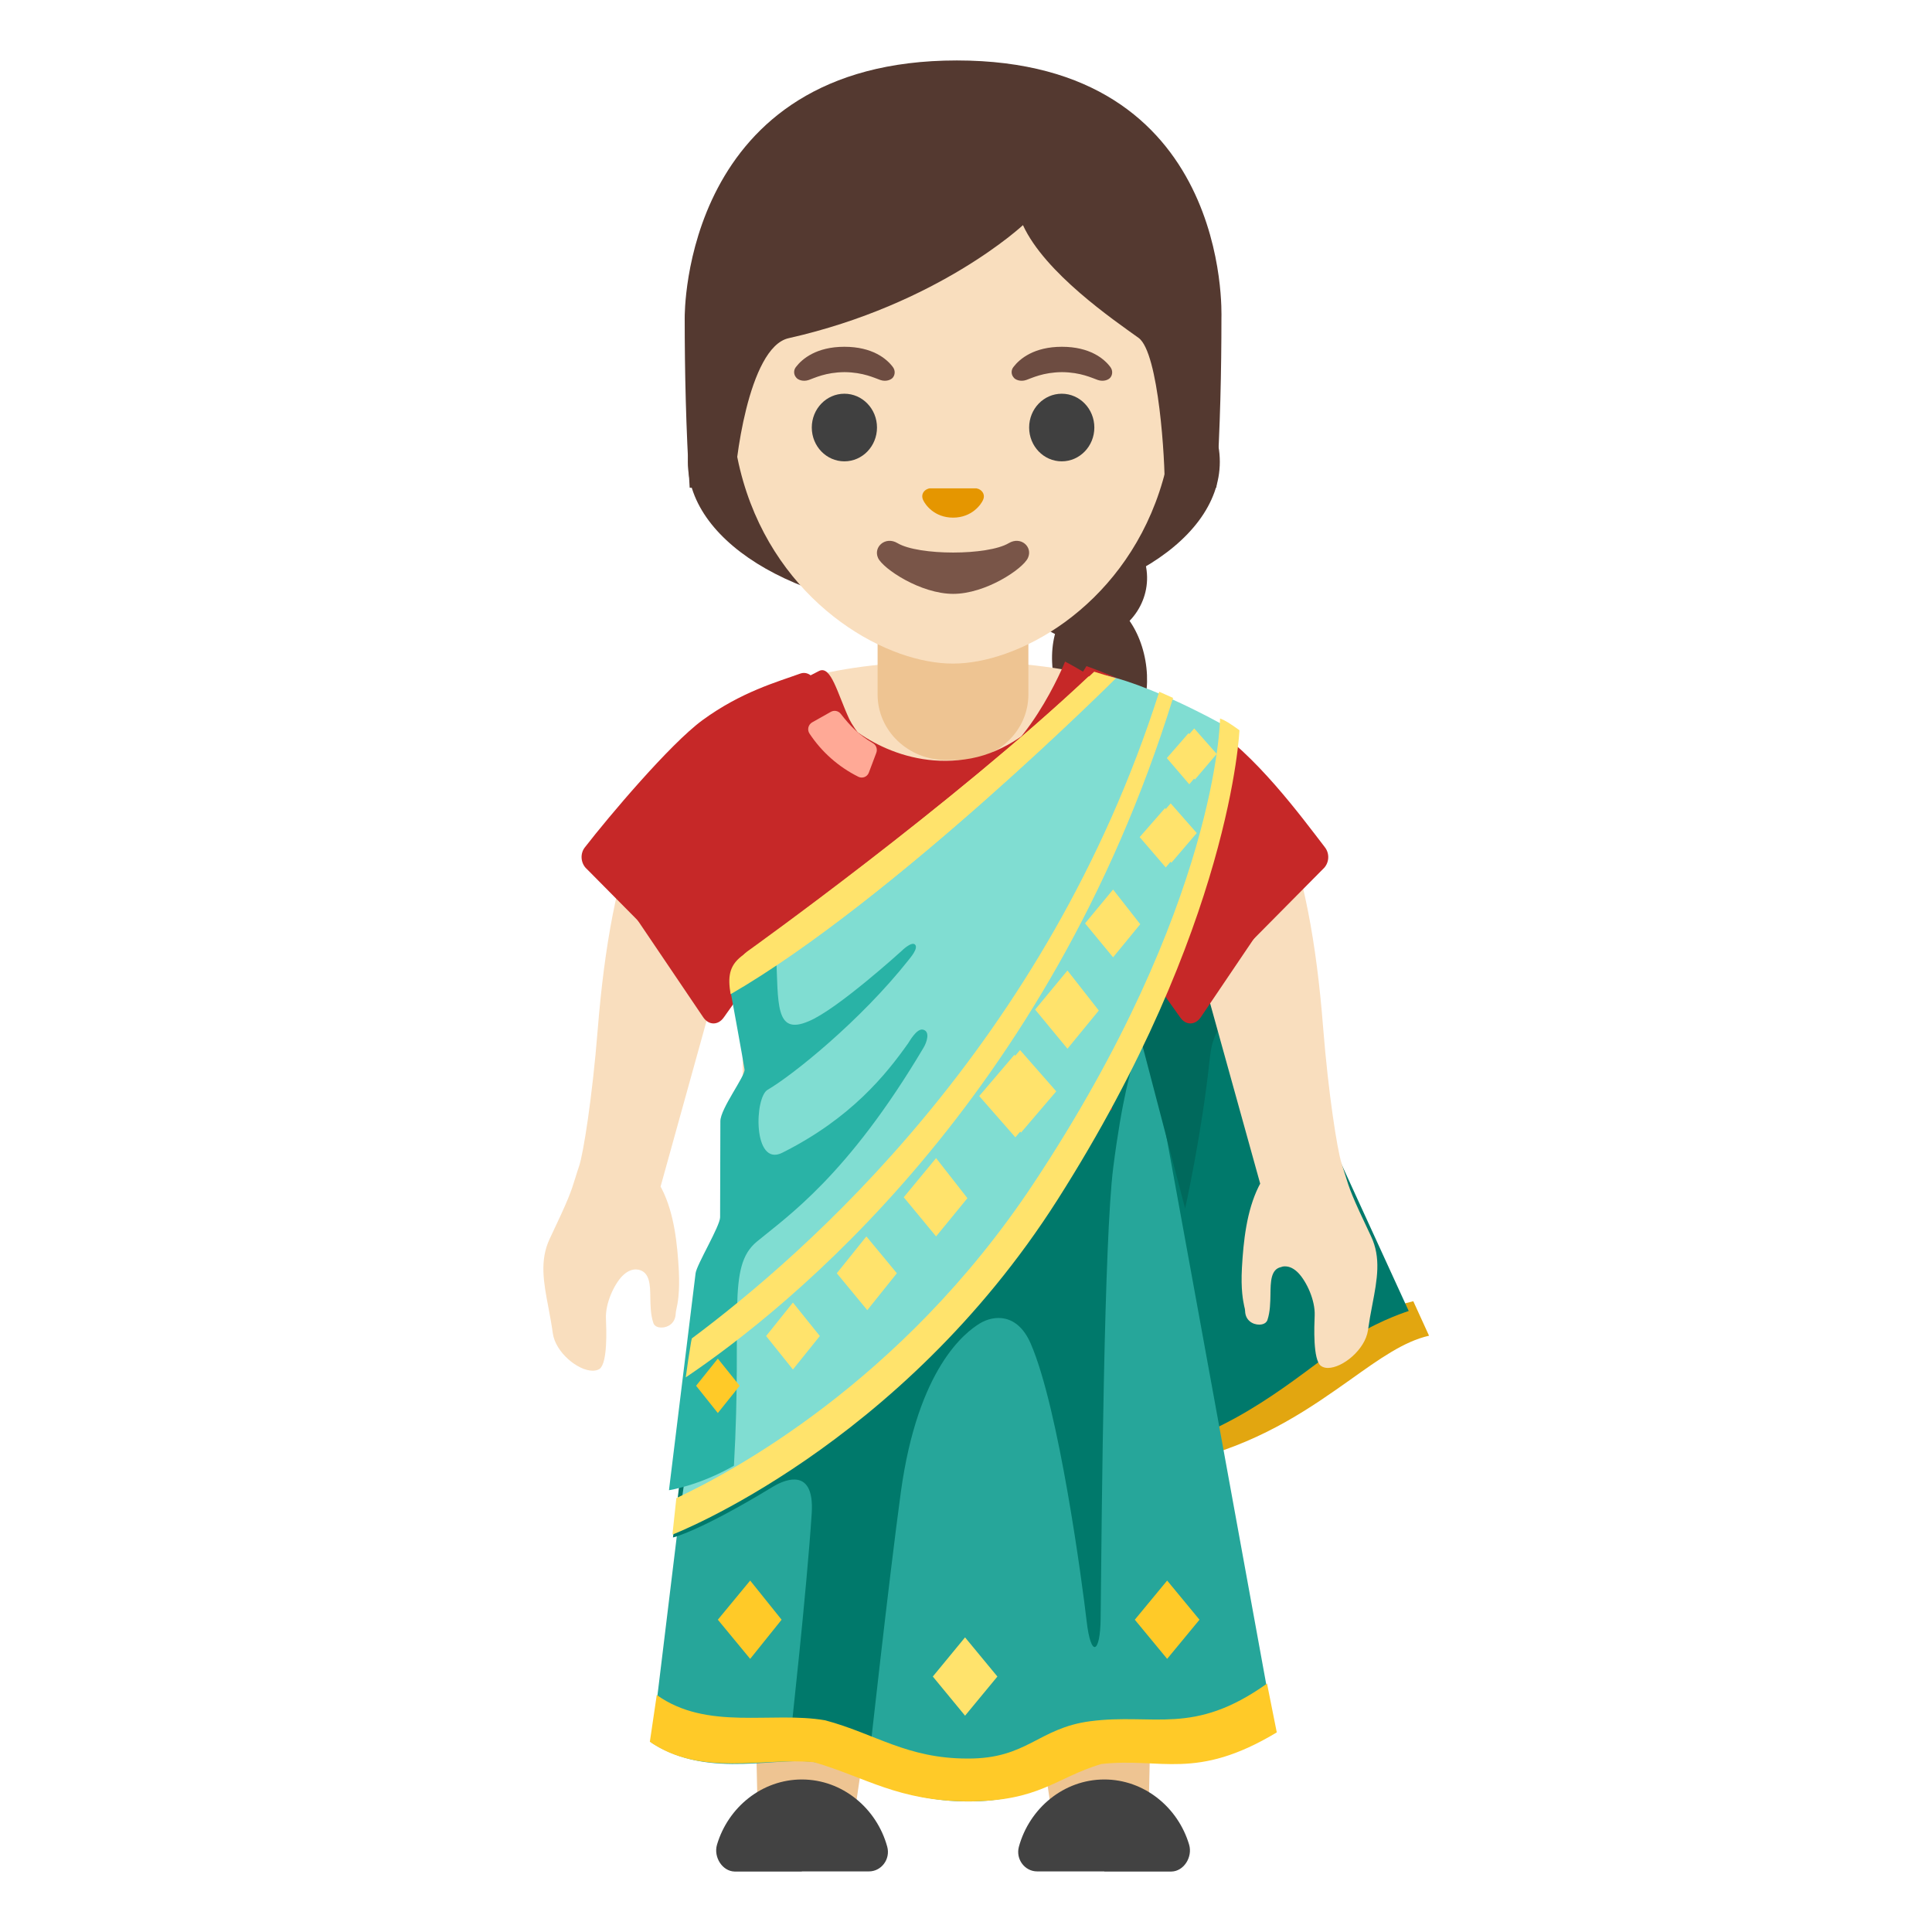
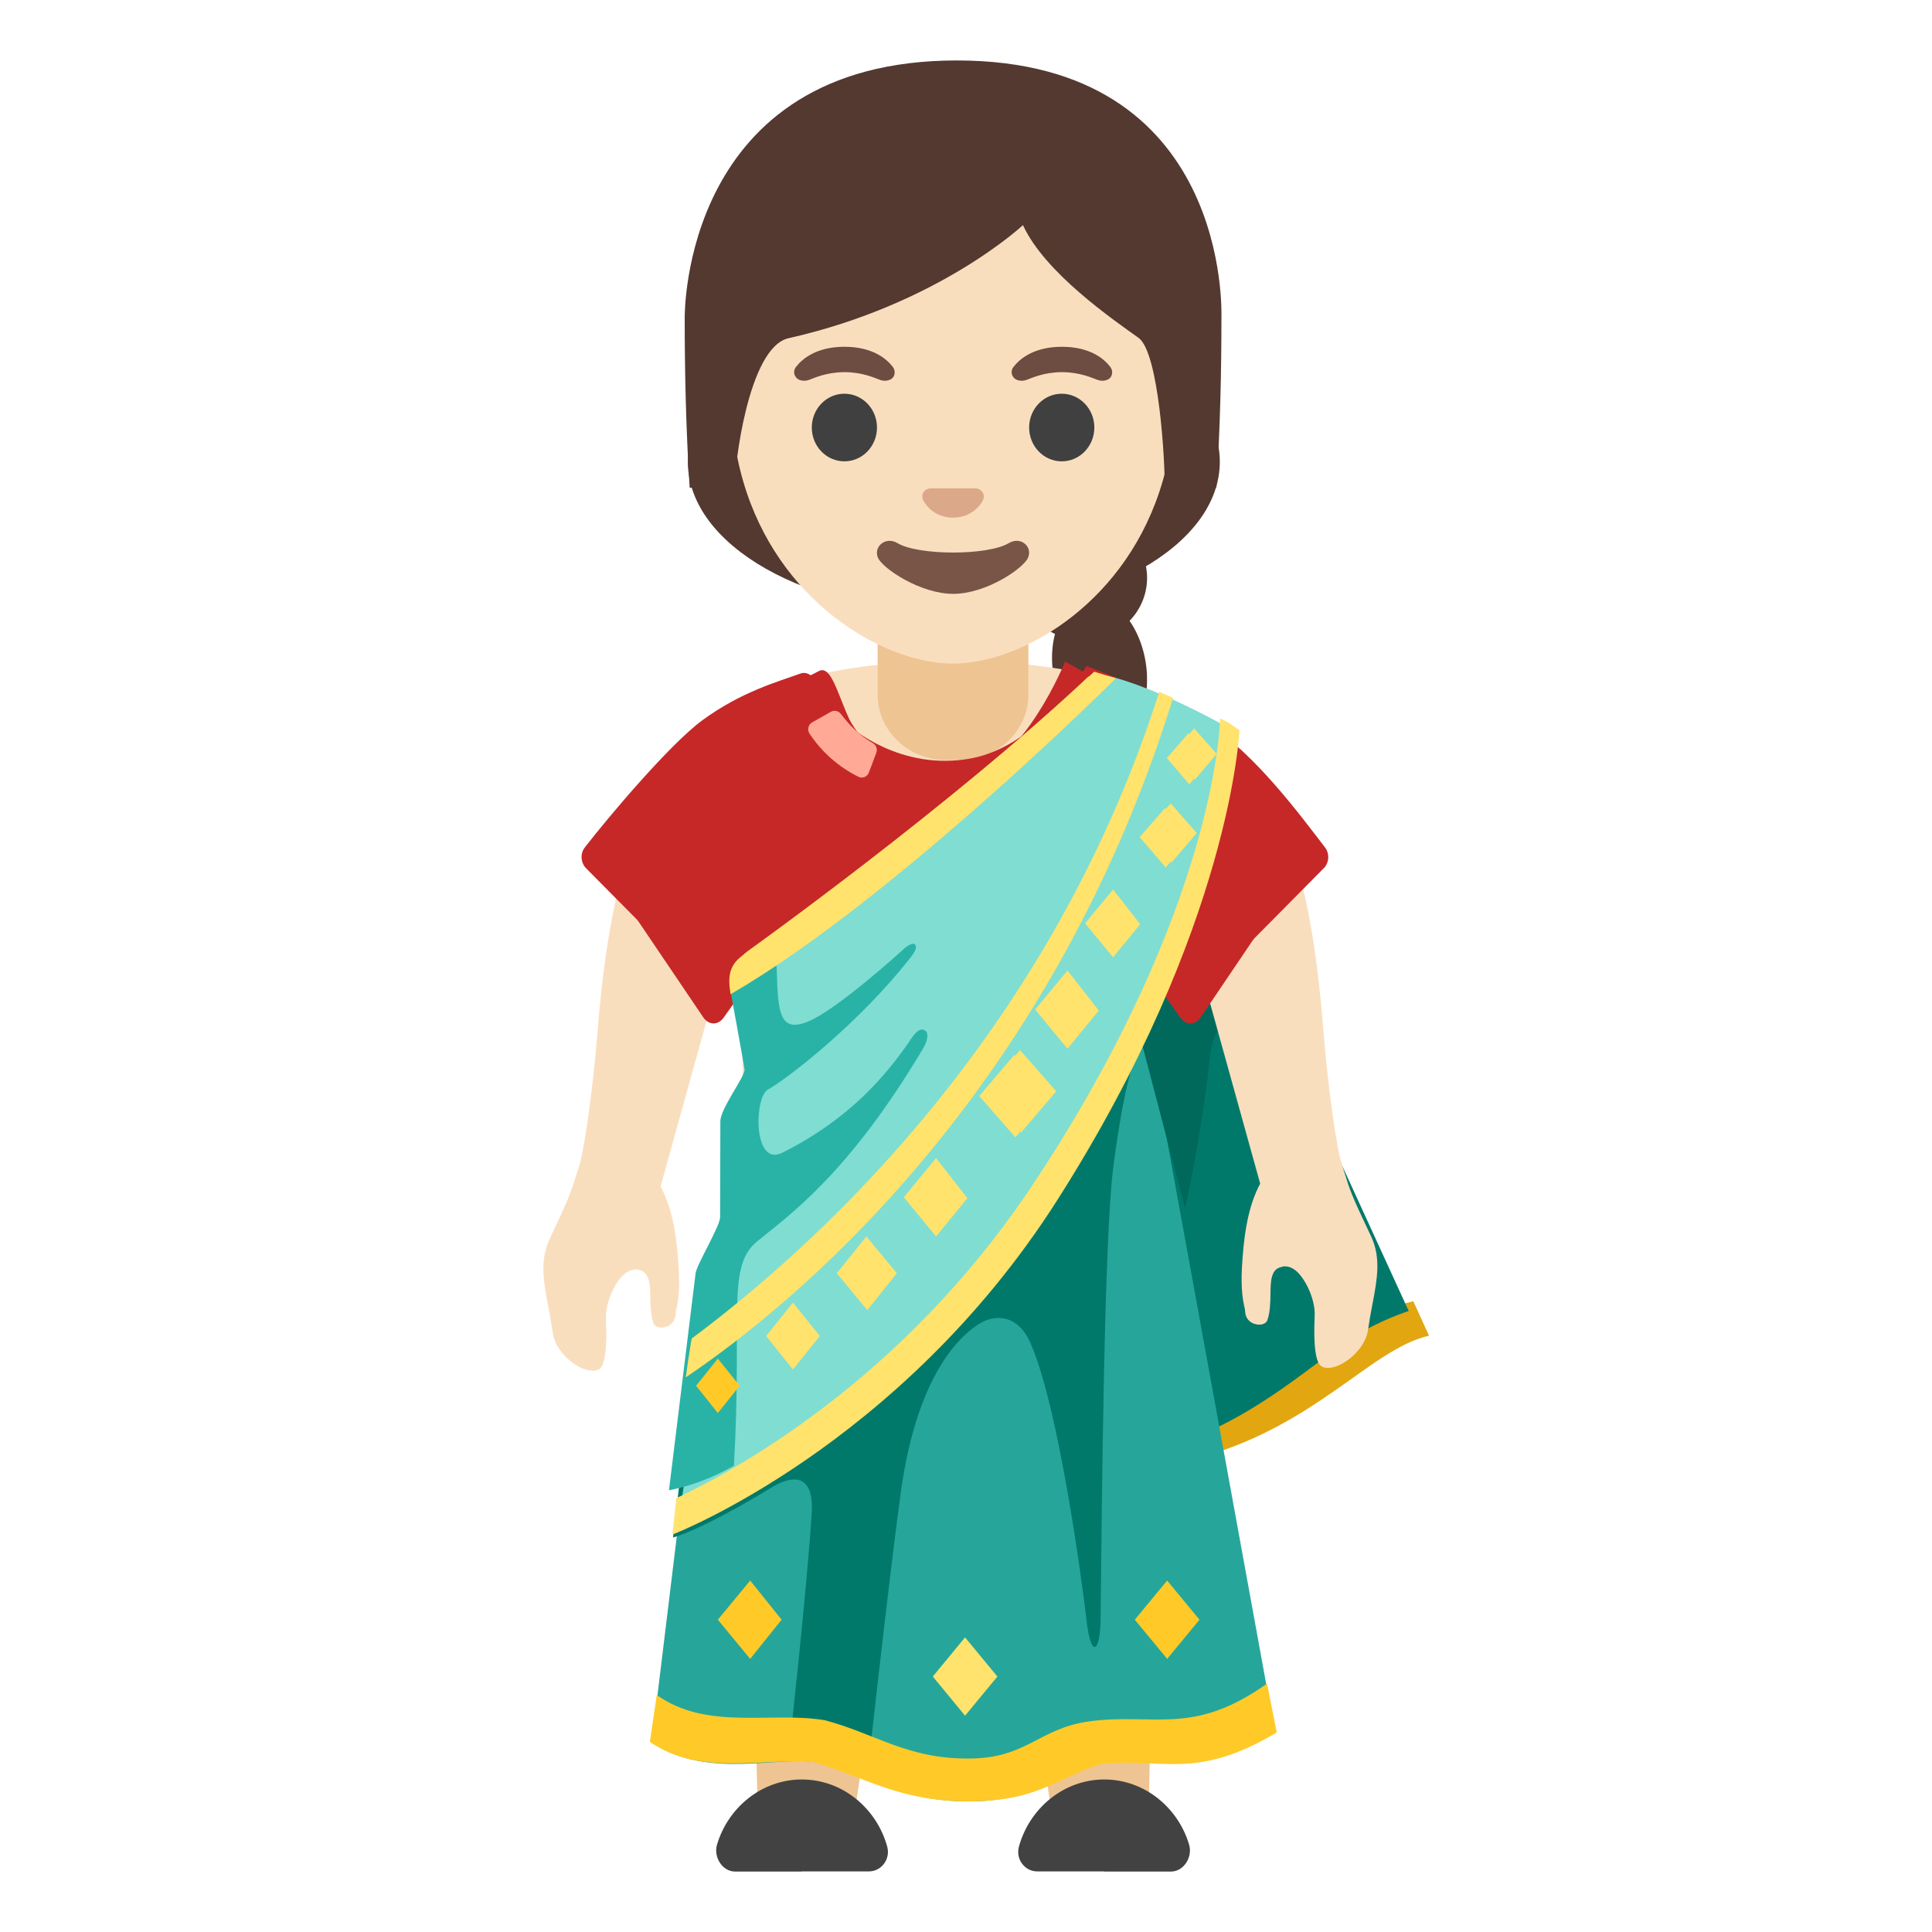
<svg xmlns="http://www.w3.org/2000/svg" viewBox="0 0 128 128" style="enable-background:new 0 0 128 128" xml:space="preserve">
  <circle />
  <g transform="rotate(80 71.512 36.186)" fill="#543930" stroke="null">
    <ellipse cx="65.531" cy="36.186" rx="7.009" ry="6.729" />
    <ellipse cx="73.661" cy="36.279" rx="4.112" ry="4.206" />
    <ellipse cx="79.736" cy="36.279" rx="4.766" ry="3.084" />
  </g>
  <ellipse fill="#543930" cx="63.194" cy="30.594" rx="17.622" ry="10.015" stroke="null" />
  <path fill="#f9debe" d="M39.265 90.813c-.99 0-2.47-1.23-2.64-2.48-.08-.59-.19-1.16-.29-1.7-.32-1.67-.59-3.12.08-4.55 1.28-2.69 1.41-3.1 1.71-4.07.07-.22.14-.47.25-.78.27-.81.86-4.47 1.22-8.96.46-5.76 1.31-10.11 2.67-13.69.85-2.24 2.37-3.37 4.51-3.37 1.86 0 3.7.85 4.45 1.24l-2.1 6.85-5.36 19.31.1.19c.81 1.61 1.01 3.62 1.11 5.38.07 1.47-.08 2.19-.16 2.54-.03.15-.05.25-.05.33-.03.62-.51.9-.94.9-.28 0-.48-.11-.54-.31-.18-.52-.19-1.15-.2-1.7-.01-.81-.03-1.65-.77-1.82l-.18-.02c-.33 0-.62.15-.91.44-.55.57-1.12 1.81-1.08 2.8.03.73.12 2.94-.42 3.35-.12.08-.28.12-.46.12z" />
  <path fill="#eec492" d="m69.863 121.405-5.15-35.06c-.15-.76-.81-1.27-1.56-1.27s-1.41.51-1.55 1.22l-5.17 35.11-6.2.24-1.03-46.03h27.88l-1.02 46.03-6.2-.24z" />
  <path fill="#424242" d="M73.163 123.995h4.45c.82-.02 1.41-.96 1.17-1.78-.74-2.49-2.99-4.32-5.62-4.32-2.68 0-4.96 1.9-5.66 4.46-.22.82.39 1.63 1.21 1.63h4.45v.01zm-20.04 0h-4.45c-.82-.02-1.41-.96-1.17-1.78.74-2.49 2.99-4.32 5.62-4.32 2.68 0 4.96 1.9 5.66 4.46.22.82-.39 1.63-1.21 1.63h-4.45v.01z" />
  <path fill="#f9debe" d="M72.813 44.865c-2.41-.64-5.58-1.06-9.54-1.06h-.16c-3.96 0-7.18.42-9.57 1.06-7.55 2.01-9.46 6.56-11.71 12.65l7.37 3.2v17.28h28v-17.28l7.28-3.2c-2.25-6.09-4.12-10.64-11.67-12.65z" />
  <path fill="#eec492" d="M63.143 40.715h-5v5.3c0 2.4 2.03 4.34 4.54 4.34h.91c2.51 0 4.54-1.94 4.54-4.34v-5.3h-4.99z" />
  <path fill="#f9debe" d="M63.133 8.385c7.63 0 14.69 5.67 14.69 17.7 0 9.66-5.98 15.38-11.19 17.22-1.24.44-2.44.66-3.5.66s-2.25-.22-3.48-.65c-5.21-1.84-11.21-7.55-11.21-17.23 0-12.03 7.07-17.7 14.69-17.7z" />
  <path fill="#543930" d="M63.393 4.005c-18.18 0-18.03 16.81-18.03 17.08 0 3.44.08 7.33.33 11.23l2.98-.01c-.03-1.29.88-9.3 3.58-9.9 9.91-2.23 15.52-7.49 15.52-7.49 1.46 3.18 6.02 6.29 7.66 7.47 1.35.97 1.76 8.22 1.73 9.92h3.42c0-.02.01-.05.01-.07.25-3.88.33-7.74.33-11.16 0-.26.65-17.07-17.53-17.07z" />
  <path fill="#795548" d="M66.833 35.985c-1.4.83-5.97.83-7.37 0-.8-.48-1.62.25-1.29.98.33.72 2.82 2.38 4.98 2.38 2.16 0 4.62-1.66 4.95-2.38.34-.73-.47-1.46-1.27-.98z" />
-   <path fill="#e59600" d="M64.833 32.395a.737.737 0 0 0-.14-.04h-3.1c-.05.01-.1.02-.14.04-.28.11-.44.4-.3.72s.75 1.18 1.99 1.18 1.86-.87 1.99-1.18c.14-.31-.02-.6-.3-.72z" />
+   <path fill="#dca88a" d="M64.833 32.395a.737.737 0 0 0-.14-.04h-3.1c-.05.01-.1.02-.14.04-.28.11-.44.4-.3.72s.75 1.18 1.99 1.18 1.86-.87 1.99-1.18c.14-.31-.02-.6-.3-.72z" />
  <g fill="#404040">
    <ellipse ry="2.24" rx="2.16" cy="28.325" cx="55.943" />
    <ellipse ry="2.24" rx="2.16" cy="28.325" cx="70.343" />
  </g>
  <path fill="#6d4c41" d="M67.143 24.315c.41-.54 1.36-1.34 3.21-1.34s2.8.79 3.21 1.34c.18.24.14.52.01.69-.12.16-.46.3-.84.17-.38-.13-1.13-.51-2.37-.52-1.25.01-1.99.39-2.37.52-.38.13-.73-.01-.84-.17a.54.54 0 0 1-.01-.69zm-14.41 0c.41-.54 1.36-1.34 3.21-1.34s2.8.79 3.21 1.34c.18.24.14.52.01.69-.12.16-.46.3-.84.17-.38-.13-1.13-.51-2.37-.52-1.25.01-1.99.39-2.37.52-.38.13-.73-.01-.84-.17a.54.54 0 0 1-.01-.69z" />
  <path stroke="null" fill="#E2A610" d="M93.634 86.21c-2.386.554-4.279 1.977-6.36 3.456-2.32 1.67-4.828 3.463-8.3 4.529l.457 2.39c4.462-1.22 7.544-3.42 10.047-5.188 1.898-1.355 3.546-2.532 5.2-2.902l-1.044-2.286v.001z" />
  <path stroke="null" fill="#FFF59D" d="m62.884 115.724-.122 1.423a.554.554 0 0 0 .463.591c.867.13 2.692.21 4.493-.129a.55.55 0 0 0 .427-.622l-.244-1.491c-.043-.308-.33-.543-.629-.475-1.819.4-3.082.265-3.79.191a.537.537 0 0 0-.598.512z" />
  <path stroke="null" fill="#FFCA28" d="m79.657 53.977 1.24.647c.804-2.84.963-5.823.963-5.823s-.806-.647-1.239-.844c0 0-.134 2.736-.964 6.02z" />
  <path stroke="null" fill="#E2A610" d="M58.806 113.906c-2.55-1.411-4.584-1.306-5.26-1.325-.184 1.707-.306 2.896-.306 2.896 1.91.05 2.453.524 5.218 1.368 0-.006.14-1.165.348-2.94v.001zm17.707-1.214c-.94-.012-2.338-.018-3.424.123l-.494.08.195 3.118c.19-.068 1.086-.536 4.273-.4l-.55-2.921z" />
  <path stroke="null" fill="#00796B" d="m78.773 55.063-6.53 6.297 6.11 34.167c5.17-1.842 8.703-5.293 11.541-7.074 1.648-1.035 3.437-1.596 3.437-1.596L78.773 55.063z" />
  <path stroke="null" fill="#26A69A" d="m45.075 99.844-1.899 15.62c3.913 2.533 8.564.74 11.194 1.356 2.631.616 5.2 2.532 9.785 2.532s5.872-1.916 8.502-2.532c2.631-.616 6.238 1.232 11.805-2.101l-8.564-46.983c.03-.062-5.444 11.048-13.36 19.304-7.502 7.82-17.464 12.804-17.464 12.804h.001z" />
  <path stroke="null" fill="#00796B" d="M51.221 98.49c.5-.301 2.765-1.515 2.557 1.77-.33 5.113-1.397 14.713-1.397 14.713s1.196-.012 1.983.265l3.235 1.146s1.288-11.689 2.082-17.511c1.13-8.263 4.285-10.61 5.23-11.19.94-.573 2.491-.69 3.37 1.319 1.88 4.307 3.424 15.915 3.711 18.398.287 2.484.903 2.145.928-.166.073-7.486.232-25.164.836-29.89 1.13-8.836 2.533-9.502 2.533-9.502l-.397-2.162c.012-.025.525-.031-.793-.031-2.124 4.516-6.696 13.093-13.618 20.093-10.498 10.623-16.406 12.046-16.406 12.046l-.489 4.073s1.703-.37 6.635-3.37v-.001z" />
  <path stroke="null" fill="#00695C" d="m80.971 59.826 4.26 9.341s-4.535-4.153-5.072.894c-.53 5.046-1.642 10.006-1.642 10.006l-5.573-21.282 8.027 1.041z" />
  <path fill="#f9debe" d="M87.971 90.63c-.18 0-.34-.05-.46-.14-.53-.4-.44-2.61-.41-3.34.04-1-.53-2.23-1.08-2.81-.28-.29-.58-.44-.88-.44h-.04l-.11.01-.13.04c-.67.15-.68.98-.69 1.79-.01.56-.02 1.18-.2 1.71-.1.3-.47.31-.54.31-.44 0-.92-.28-.94-.9 0-.08-.02-.18-.06-.33-.07-.35-.23-1.07-.15-2.54.1-1.76.31-3.77 1.11-5.38l.1-.19-5.36-19.3-2.1-6.87c.76-.4 2.6-1.25 4.45-1.25 2.15 0 3.66 1.14 4.5 3.38 1.38 3.6 2.23 7.95 2.68 13.7.35 4.42.94 8.1 1.21 8.96.08.25.24.76.24.76.31 1.01.43 1.39 1.72 4.1.68 1.43.41 2.87.09 4.54-.11.56-.21 1.12-.29 1.7-.19 1.27-1.67 2.49-2.66 2.49z" />
  <path stroke="null" fill="#FFCA28" d="M64.155 119.348c-4.67-.018-6.794-1.596-10.212-2.594-3.35-.339-7.483.992-10.889-1.356l.458-3.099c3.357 2.39 7.611 1.06 11.158 1.676 3.302.881 5.401 2.533 9.418 2.533 3.973.03 4.681-2.015 8.136-2.471 4.236-.555 6.824.998 11.72-2.496l.646 3.235c-5.383 3.235-7.66 1.645-11.634 2.095-3.094.943-4.065 2.459-8.8 2.477z" />
  <path stroke="null" fill="#C62828" d="M87.76 56.11c-1.526-1.977-4.602-6.192-7.788-8.188-3.852-2.348-7.99-3.79-7.99-3.79s-3.076 5.256-7.642 6.113-8.136-1.917-8.99-3.087c-.916-1.356-1.404-2.841-2.326-2.533-1.526.555-3.913 1.208-6.482 3.087-2.155 1.578-6.244 6.427-7.77 8.399-.367.43-.306 1.109.122 1.478l5.2 5.25c.427.431 1.16.431 1.593 0l3.73-3.58.61 2.656c.732 3.087.977 4.442.915 5.804 0 .056 24.647.056 24.647 0-.06-1.355.183-2.717.916-5.804l.61-2.656 3.73 3.58c.427.431 1.16.431 1.593 0l5.2-5.25a1.07 1.07 0 0 0 .122-1.478v-.001z" />
  <path stroke="null" fill="#C62828" d="M84.129 58.92c-1.312-2.49-3.957-7.8-6.695-10.315-3.312-2.957-6.87-4.773-6.87-4.773s-2.644 6.621-6.57 7.7-6.994-2.414-7.728-3.89c-.787-1.707-1.207-3.577-2-3.19-1.31.7-3.363 1.522-5.572 3.89-1.852 1.986-5.368 8.095-6.68 10.579-.315.543-.263 1.397.105 1.862l4.471 6.614c.367.544.997.544 1.37 0l3.206-4.51.524 3.345c.63 3.889.84 5.596.787 7.312 0 .07 21.188.07 21.188 0-.052-1.707.158-3.423.787-7.312l.525-3.345 3.207 4.51c.367.544.996.544 1.37 0l4.47-6.614c.367-.458.42-1.319.105-1.862z" />
  <path stroke="null" fill="#80DDD2" d="M73.219 44.738c-8.218 8.33-23.837 20.306-23.837 20.306l1.24 5.455-1.64 3.372.04 7.25-1.769 3.77-2.148 14.922s16.044-7.161 24.79-20.867c9.523-14.632 10.513-21.82 12.005-30.444 0 0-5.086-2.969-8.68-3.764h-.001z" />
  <path stroke="null" fill="#29B3A6" d="M48.386 65.596s.886 4.823.94 5.262-1.6 2.59-1.6 3.424c0 .835-.017 5.773-.017 6.362 0 .587-1.55 3.135-1.624 3.71-.073.572-1.764 14.375-1.764 14.375s1.972-.288 4.304-1.622c.56-9.91-.507-13.167 1.52-14.848 2.026-1.677 6.005-4.36 11.04-12.843.215-.353.465-1.087-.036-1.2-.415-.097-.897.786-.988.913-1.465 2.071-3.79 4.967-8.332 7.243-1.953.98-1.862-3.694-.958-4.18 1.642-.956 6.14-4.565 9.32-8.584.11-.144.684-.792.427-1.033-.232-.21-.866.403-.866.41 0 0-4.316 3.927-6.196 4.684-2.221.943-1.983-1.184-2.136-4.446-2.325 1.85-3.034 2.373-3.034 2.373z" />
  <path stroke="null" d="m52.533 90.733-1.776-2.218 1.776-2.218 1.783 2.218-1.783 2.218z" fill="#FFE36C" />
  <path d="m47.558 93.617-1.44-1.806 1.44-1.799 1.447 1.8-1.447 1.805z" stroke="null" fill="#FFCA28" />
  <path stroke="null" d="m62.018 81.916-2.142-2.594 2.142-2.594 2.076 2.655-2.076 2.533zm8.704-12.435-2.142-2.594 2.142-2.588 2.076 2.65-2.076 2.532zm3.022-6.057-1.856-2.249 1.856-2.242 1.8 2.298-1.8 2.193zM57.46 86.802l-2.02-2.446 1.96-2.44 2.02 2.44-1.96 2.446z" fill="#FFE36C" />
  <path d="m49.701 109.904-2.142-2.594 2.142-2.594 2.082 2.594-2.082 2.594zm27.626 0-2.143-2.594 2.143-2.594 2.142 2.594-2.142 2.594z" stroke="null" fill="#FFCA28" />
  <path d="m63.938 113.669-2.137-2.594 2.136-2.594 2.143 2.594-2.142 2.594z" stroke="null" fill="#FFE36C" />
  <path stroke="null" fill="#FFA996" d="M56.873 51.465a8.326 8.326 0 0 1-3.247-2.872.524.524 0 0 1 .19-.74l1.226-.69a.514.514 0 0 1 .66.13c.634.82 1.214 1.399 2.135 1.947.226.13.312.413.214.653l-.488 1.294a.5.5 0 0 1-.69.278z" />
  <path stroke="null" d="m77.233 57.47-1.727-2.01 1.68-1.921 1.727 1.964-1.68 1.966zm1.558-5.51-1.485-1.734 1.439-1.653 1.49 1.69-1.444 1.698zM67.27 75.349l-2.395-2.733 2.331-2.732 2.397 2.733-2.332 2.732zm6.28-30.092-1.431-.442c-9.28 8.74-23.012 18.553-23.012 18.553-.807.642-.893 1.378-.702 2.5 10.676-6.17 25.143-20.61 25.143-20.61h.001z" fill="#FFE36C" />
  <path fill="#FFE36C" d="M80.832 47.601s-.108 12.348-12.389 30.856C59.664 91.682 48.23 97.647 44.81 99.253c-.09.838-.19 1.741-.26 2.417 0 0 15.09-5.803 25.515-22.186C81.595 61.365 82.116 48.38 82.116 48.38c-.686-.494-.934-.643-1.284-.78v.001z" stroke="null" />
  <path fill="#FFE36C" d="m77.719 46.24-.916-.41c-7.456 23.38-23.544 37.303-30.968 42.845-.02.083-.032.16-.051.243a63.69 63.69 0 0 0-.35 2.335C52.12 86.75 69.443 72.915 77.719 46.24z" stroke="null" />
  <path stroke="null" d="m77.608 57.157-1.727-2.009 1.68-1.922 1.727 1.965-1.68 1.966zm1.558-5.509-1.485-1.734 1.439-1.654 1.49 1.691-1.444 1.697zm-11.52 23.387-2.395-2.732 2.331-2.733 2.397 2.734-2.332 2.731zm6.28-30.091-1.432-.443c-9.28 8.74-23.01 18.553-23.01 18.553-.808.642-.894 1.378-.703 2.5 10.676-6.169 25.143-20.61 25.143-20.61h.001z" fill="#FFE36C" />
</svg>
